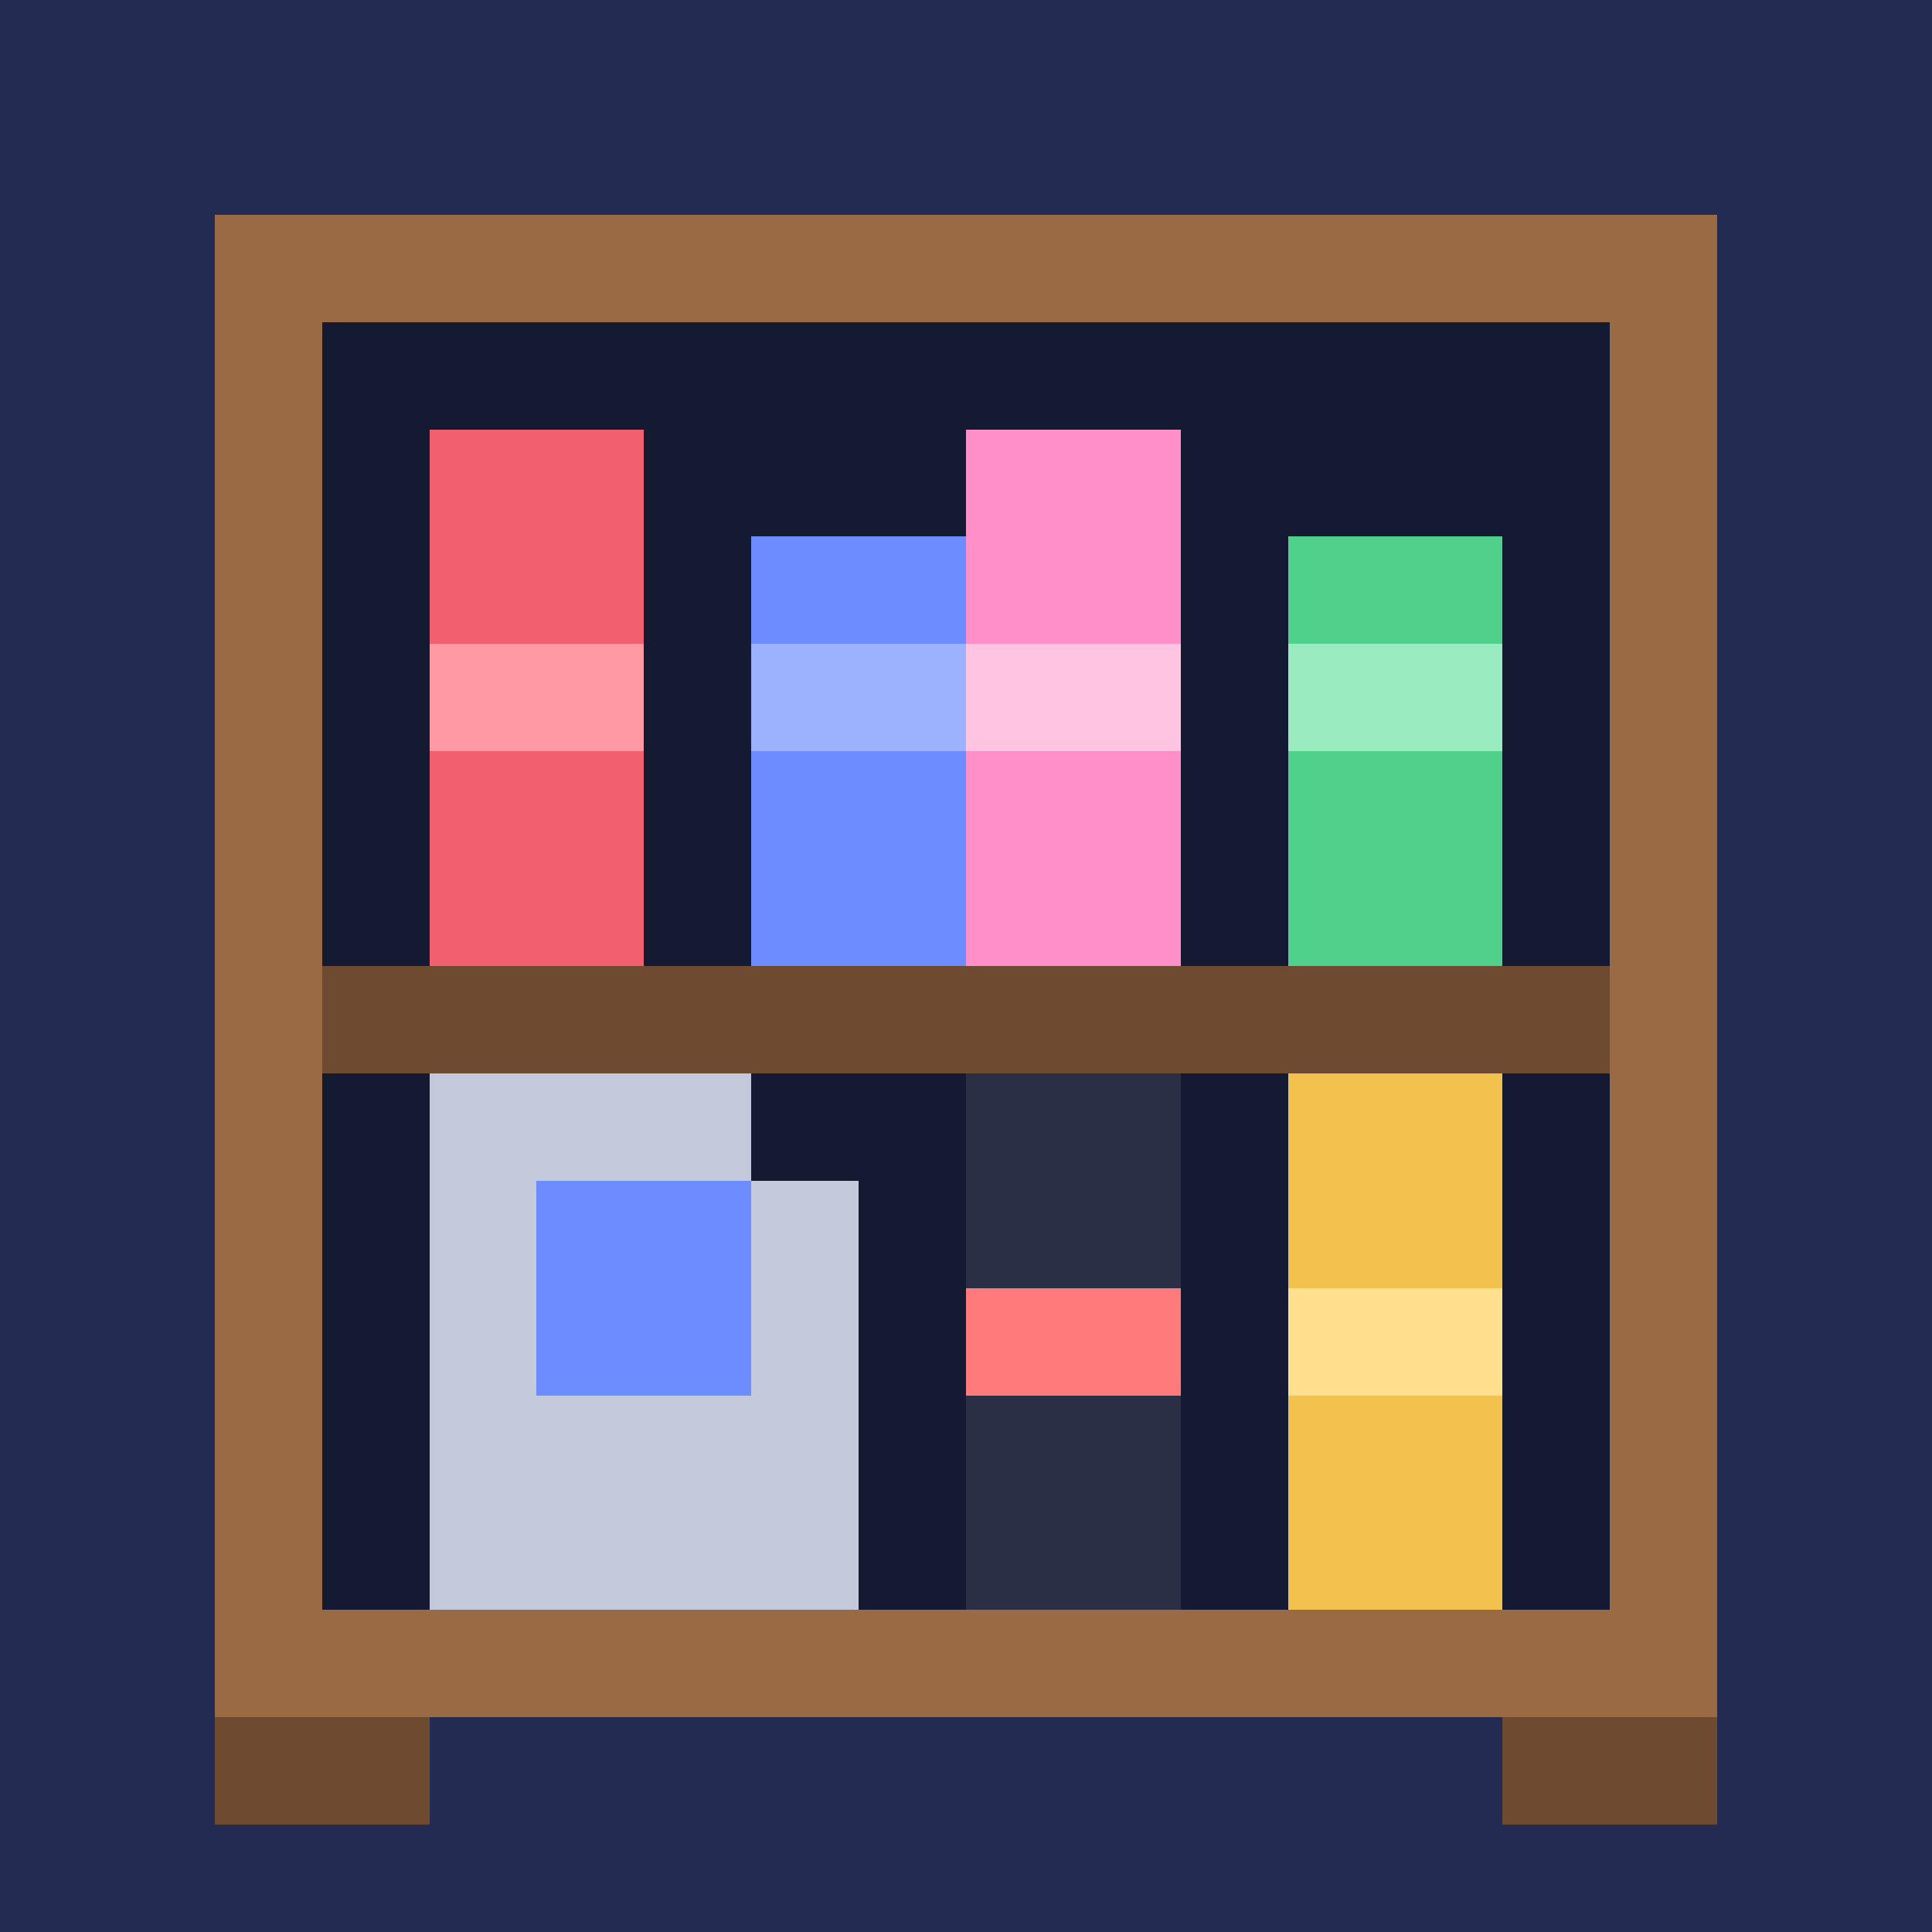
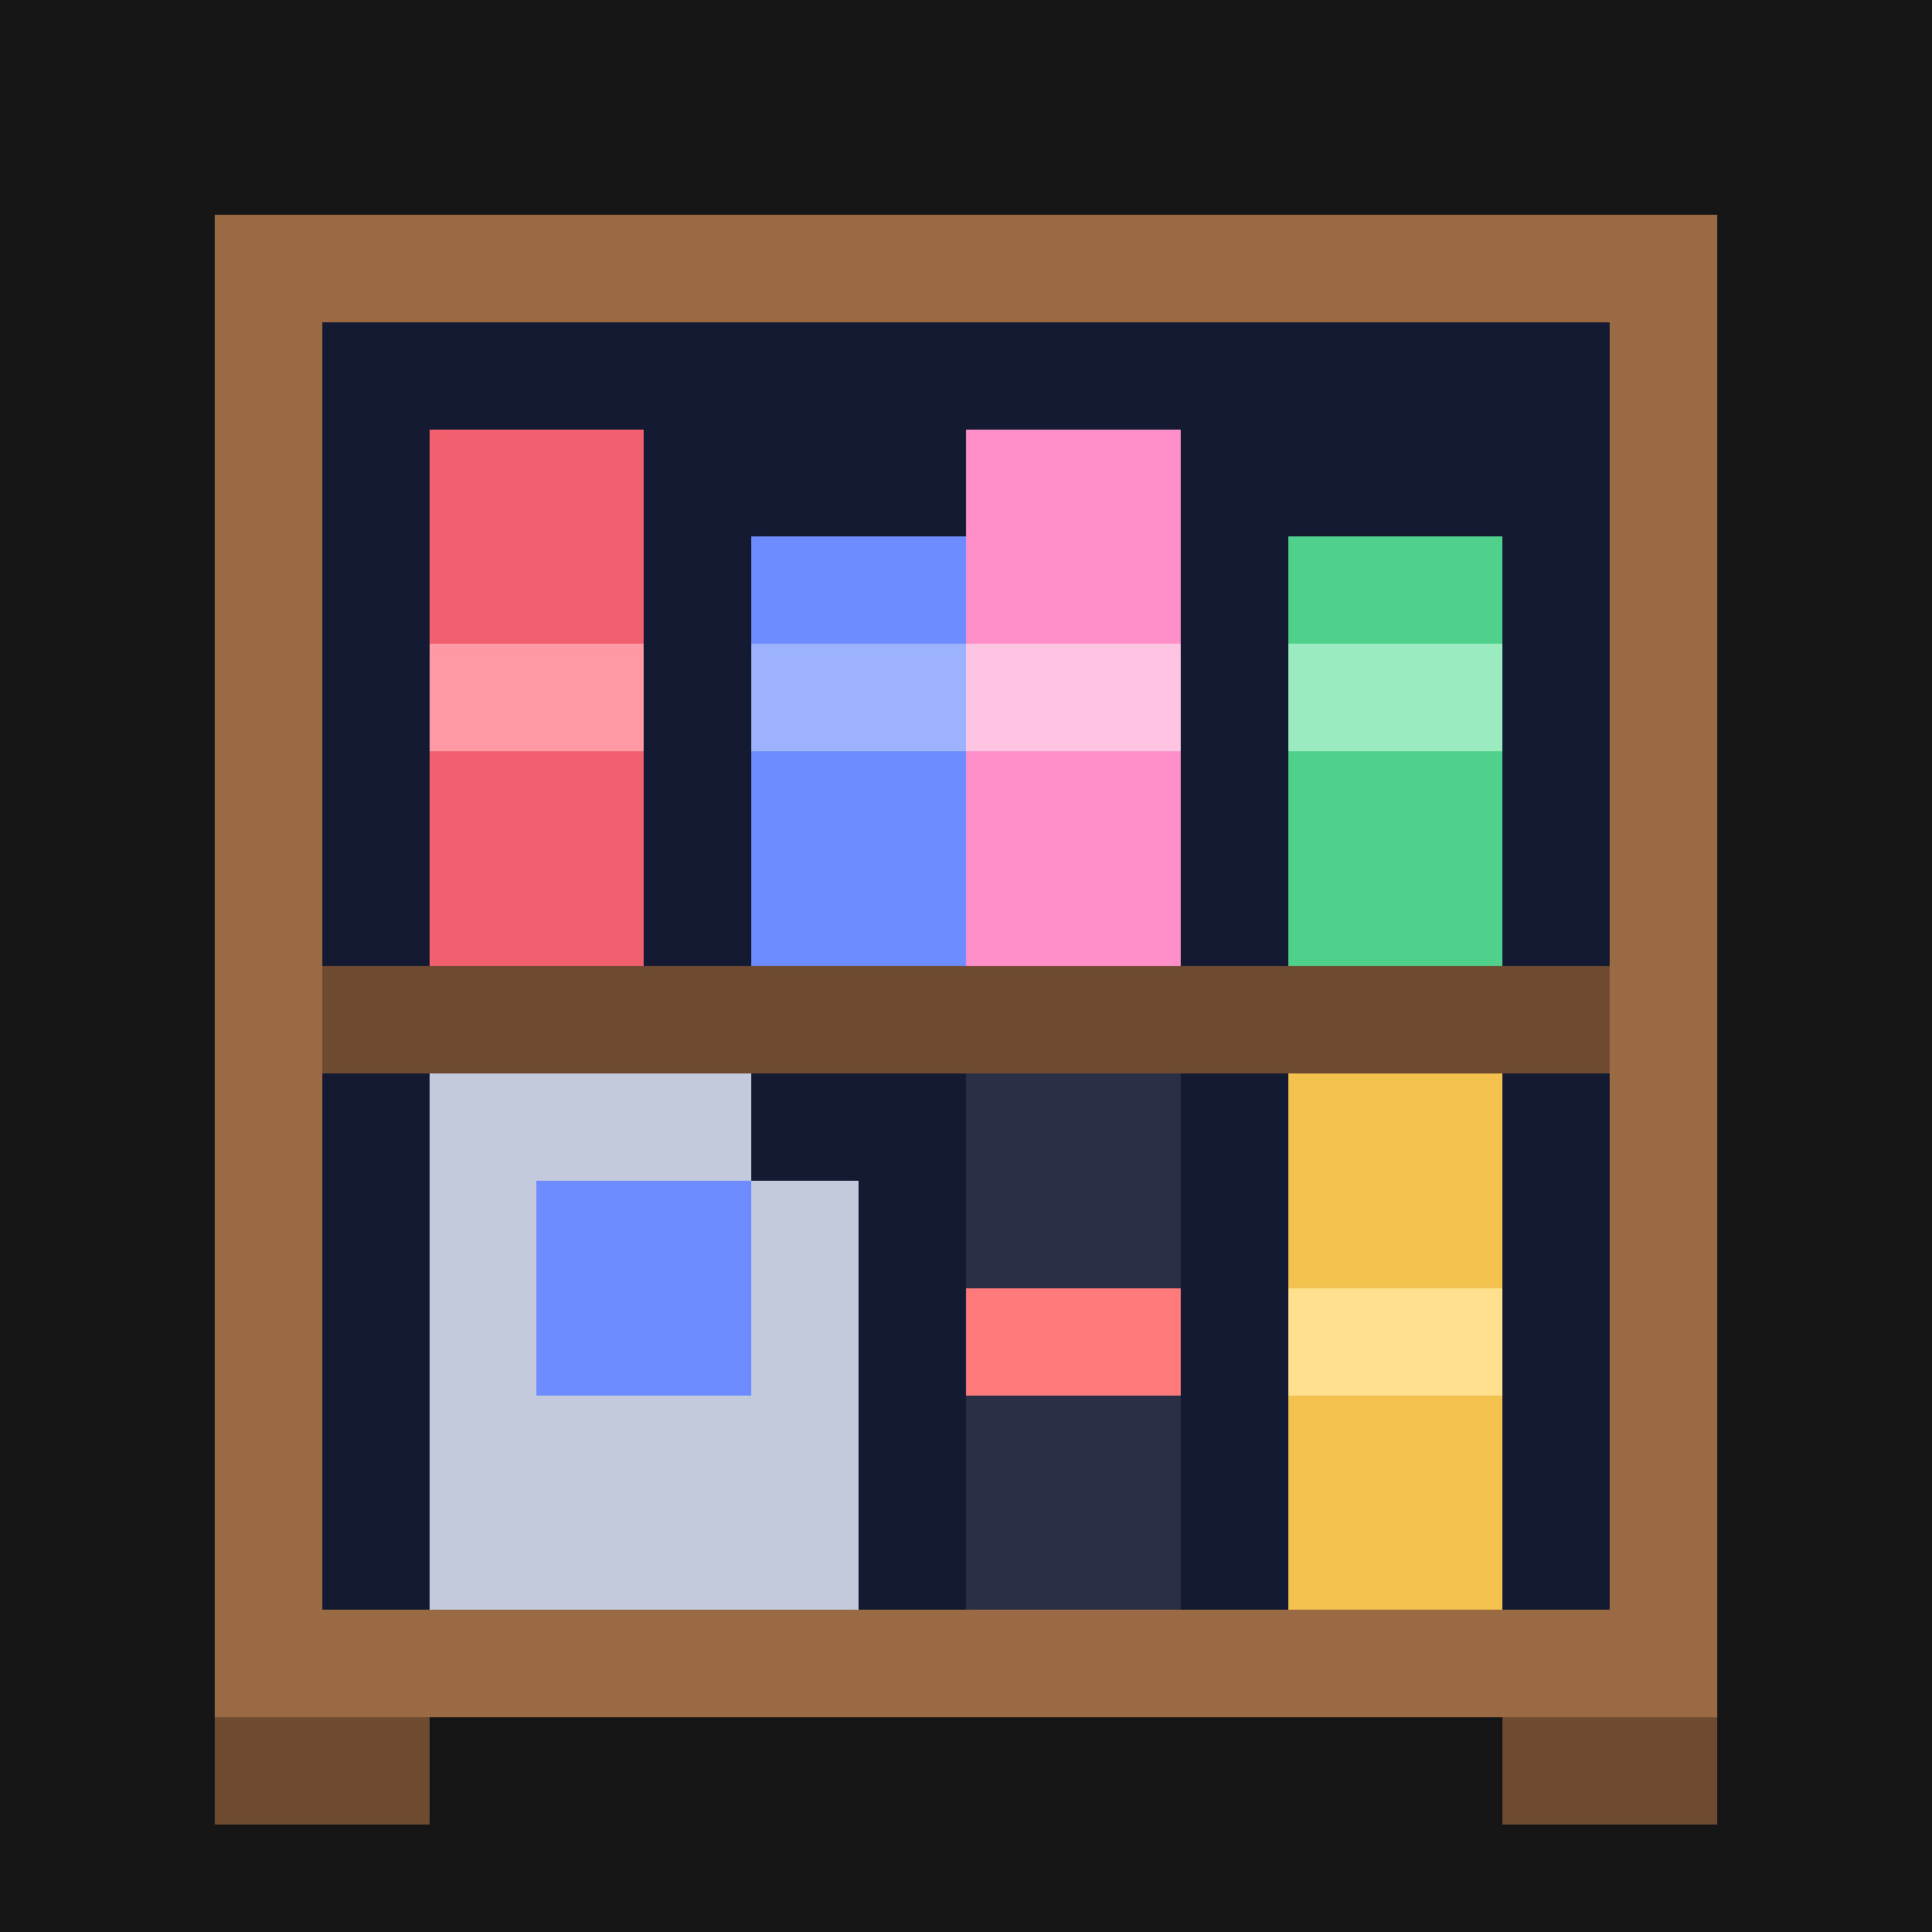
<svg xmlns="http://www.w3.org/2000/svg" viewBox="-1 -1 18 18" shape-rendering="crispEdges">
-   <rect x="-1" y="-1" width="18" height="18" fill="#232b52" />
+   <rect x="-1" y="-1" width="18" height="18" fill="#161616" />
  <rect x="1" y="1" width="14" height="1" fill="#9a6a44" />
  <rect x="1" y="2" width="1" height="1" fill="#9a6a44" />
  <rect x="2" y="2" width="12" height="1" fill="#151a33" />
  <rect x="14" y="2" width="1" height="1" fill="#9a6a44" />
  <rect x="1" y="3" width="1" height="1" fill="#9a6a44" />
  <rect x="2" y="3" width="1" height="1" fill="#151a33" />
  <rect x="3" y="3" width="2" height="1" fill="#f25f6e" />
  <rect x="5" y="3" width="3" height="1" fill="#151a33" />
  <rect x="8" y="3" width="2" height="1" fill="#ff8fc8" />
  <rect x="10" y="3" width="4" height="1" fill="#151a33" />
  <rect x="14" y="3" width="1" height="1" fill="#9a6a44" />
  <rect x="1" y="4" width="1" height="1" fill="#9a6a44" />
  <rect x="2" y="4" width="1" height="1" fill="#151a33" />
  <rect x="3" y="4" width="2" height="1" fill="#f25f6e" />
  <rect x="5" y="4" width="1" height="1" fill="#151a33" />
  <rect x="6" y="4" width="2" height="1" fill="#6c8cff" />
  <rect x="8" y="4" width="2" height="1" fill="#ff8fc8" />
  <rect x="10" y="4" width="1" height="1" fill="#151a33" />
  <rect x="11" y="4" width="2" height="1" fill="#4fd18b" />
  <rect x="13" y="4" width="1" height="1" fill="#151a33" />
  <rect x="14" y="4" width="1" height="1" fill="#9a6a44" />
  <rect x="1" y="5" width="1" height="1" fill="#9a6a44" />
  <rect x="2" y="5" width="1" height="1" fill="#151a33" />
  <rect x="3" y="5" width="2" height="1" fill="#ff9aa5" />
  <rect x="5" y="5" width="1" height="1" fill="#151a33" />
  <rect x="6" y="5" width="2" height="1" fill="#9db2ff" />
  <rect x="8" y="5" width="2" height="1" fill="#ffc4e1" />
  <rect x="10" y="5" width="1" height="1" fill="#151a33" />
  <rect x="11" y="5" width="2" height="1" fill="#9bebc0" />
  <rect x="13" y="5" width="1" height="1" fill="#151a33" />
  <rect x="14" y="5" width="1" height="1" fill="#9a6a44" />
  <rect x="1" y="6" width="1" height="1" fill="#9a6a44" />
  <rect x="2" y="6" width="1" height="1" fill="#151a33" />
  <rect x="3" y="6" width="2" height="1" fill="#f25f6e" />
  <rect x="5" y="6" width="1" height="1" fill="#151a33" />
  <rect x="6" y="6" width="2" height="1" fill="#6c8cff" />
  <rect x="8" y="6" width="2" height="1" fill="#ff8fc8" />
  <rect x="10" y="6" width="1" height="1" fill="#151a33" />
  <rect x="11" y="6" width="2" height="1" fill="#4fd18b" />
  <rect x="13" y="6" width="1" height="1" fill="#151a33" />
  <rect x="14" y="6" width="1" height="1" fill="#9a6a44" />
  <rect x="1" y="7" width="1" height="1" fill="#9a6a44" />
  <rect x="2" y="7" width="1" height="1" fill="#151a33" />
  <rect x="3" y="7" width="2" height="1" fill="#f25f6e" />
  <rect x="5" y="7" width="1" height="1" fill="#151a33" />
  <rect x="6" y="7" width="2" height="1" fill="#6c8cff" />
  <rect x="8" y="7" width="2" height="1" fill="#ff8fc8" />
  <rect x="10" y="7" width="1" height="1" fill="#151a33" />
  <rect x="11" y="7" width="2" height="1" fill="#4fd18b" />
  <rect x="13" y="7" width="1" height="1" fill="#151a33" />
  <rect x="14" y="7" width="1" height="1" fill="#9a6a44" />
  <rect x="1" y="8" width="1" height="1" fill="#9a6a44" />
  <rect x="2" y="8" width="12" height="1" fill="#6e4a30" />
  <rect x="14" y="8" width="1" height="1" fill="#9a6a44" />
  <rect x="1" y="9" width="1" height="1" fill="#9a6a44" />
  <rect x="2" y="9" width="1" height="1" fill="#151a33" />
  <rect x="3" y="9" width="3" height="1" fill="#c3cadb" />
  <rect x="6" y="9" width="2" height="1" fill="#151a33" />
  <rect x="8" y="9" width="2" height="1" fill="#2a2f45" />
  <rect x="10" y="9" width="1" height="1" fill="#151a33" />
  <rect x="11" y="9" width="2" height="1" fill="#f2c14e" />
  <rect x="13" y="9" width="1" height="1" fill="#151a33" />
  <rect x="14" y="9" width="1" height="1" fill="#9a6a44" />
  <rect x="1" y="10" width="1" height="1" fill="#9a6a44" />
  <rect x="2" y="10" width="1" height="1" fill="#151a33" />
  <rect x="3" y="10" width="1" height="1" fill="#c3cadb" />
  <rect x="4" y="10" width="2" height="1" fill="#6c8cff" />
  <rect x="6" y="10" width="1" height="1" fill="#c3cadb" />
  <rect x="7" y="10" width="1" height="1" fill="#151a33" />
  <rect x="8" y="10" width="2" height="1" fill="#2a2f45" />
  <rect x="10" y="10" width="1" height="1" fill="#151a33" />
  <rect x="11" y="10" width="2" height="1" fill="#f2c14e" />
  <rect x="13" y="10" width="1" height="1" fill="#151a33" />
  <rect x="14" y="10" width="1" height="1" fill="#9a6a44" />
  <rect x="1" y="11" width="1" height="1" fill="#9a6a44" />
  <rect x="2" y="11" width="1" height="1" fill="#151a33" />
  <rect x="3" y="11" width="1" height="1" fill="#c3cadb" />
  <rect x="4" y="11" width="2" height="1" fill="#6c8cff" />
  <rect x="6" y="11" width="1" height="1" fill="#c3cadb" />
  <rect x="7" y="11" width="1" height="1" fill="#151a33" />
  <rect x="8" y="11" width="2" height="1" fill="#ff7a7a" />
  <rect x="10" y="11" width="1" height="1" fill="#151a33" />
  <rect x="11" y="11" width="2" height="1" fill="#ffe08f" />
  <rect x="13" y="11" width="1" height="1" fill="#151a33" />
  <rect x="14" y="11" width="1" height="1" fill="#9a6a44" />
  <rect x="1" y="12" width="1" height="1" fill="#9a6a44" />
  <rect x="2" y="12" width="1" height="1" fill="#151a33" />
  <rect x="3" y="12" width="4" height="1" fill="#c3cadb" />
  <rect x="7" y="12" width="1" height="1" fill="#151a33" />
  <rect x="8" y="12" width="2" height="1" fill="#2a2f45" />
  <rect x="10" y="12" width="1" height="1" fill="#151a33" />
  <rect x="11" y="12" width="2" height="1" fill="#f2c14e" />
  <rect x="13" y="12" width="1" height="1" fill="#151a33" />
  <rect x="14" y="12" width="1" height="1" fill="#9a6a44" />
  <rect x="1" y="13" width="1" height="1" fill="#9a6a44" />
  <rect x="2" y="13" width="1" height="1" fill="#151a33" />
  <rect x="3" y="13" width="4" height="1" fill="#c3cadb" />
  <rect x="7" y="13" width="1" height="1" fill="#151a33" />
  <rect x="8" y="13" width="2" height="1" fill="#2a2f45" />
  <rect x="10" y="13" width="1" height="1" fill="#151a33" />
  <rect x="11" y="13" width="2" height="1" fill="#f2c14e" />
  <rect x="13" y="13" width="1" height="1" fill="#151a33" />
  <rect x="14" y="13" width="1" height="1" fill="#9a6a44" />
  <rect x="1" y="14" width="14" height="1" fill="#9a6a44" />
  <rect x="1" y="15" width="2" height="1" fill="#6e4a30" />
  <rect x="13" y="15" width="2" height="1" fill="#6e4a30" />
</svg>
